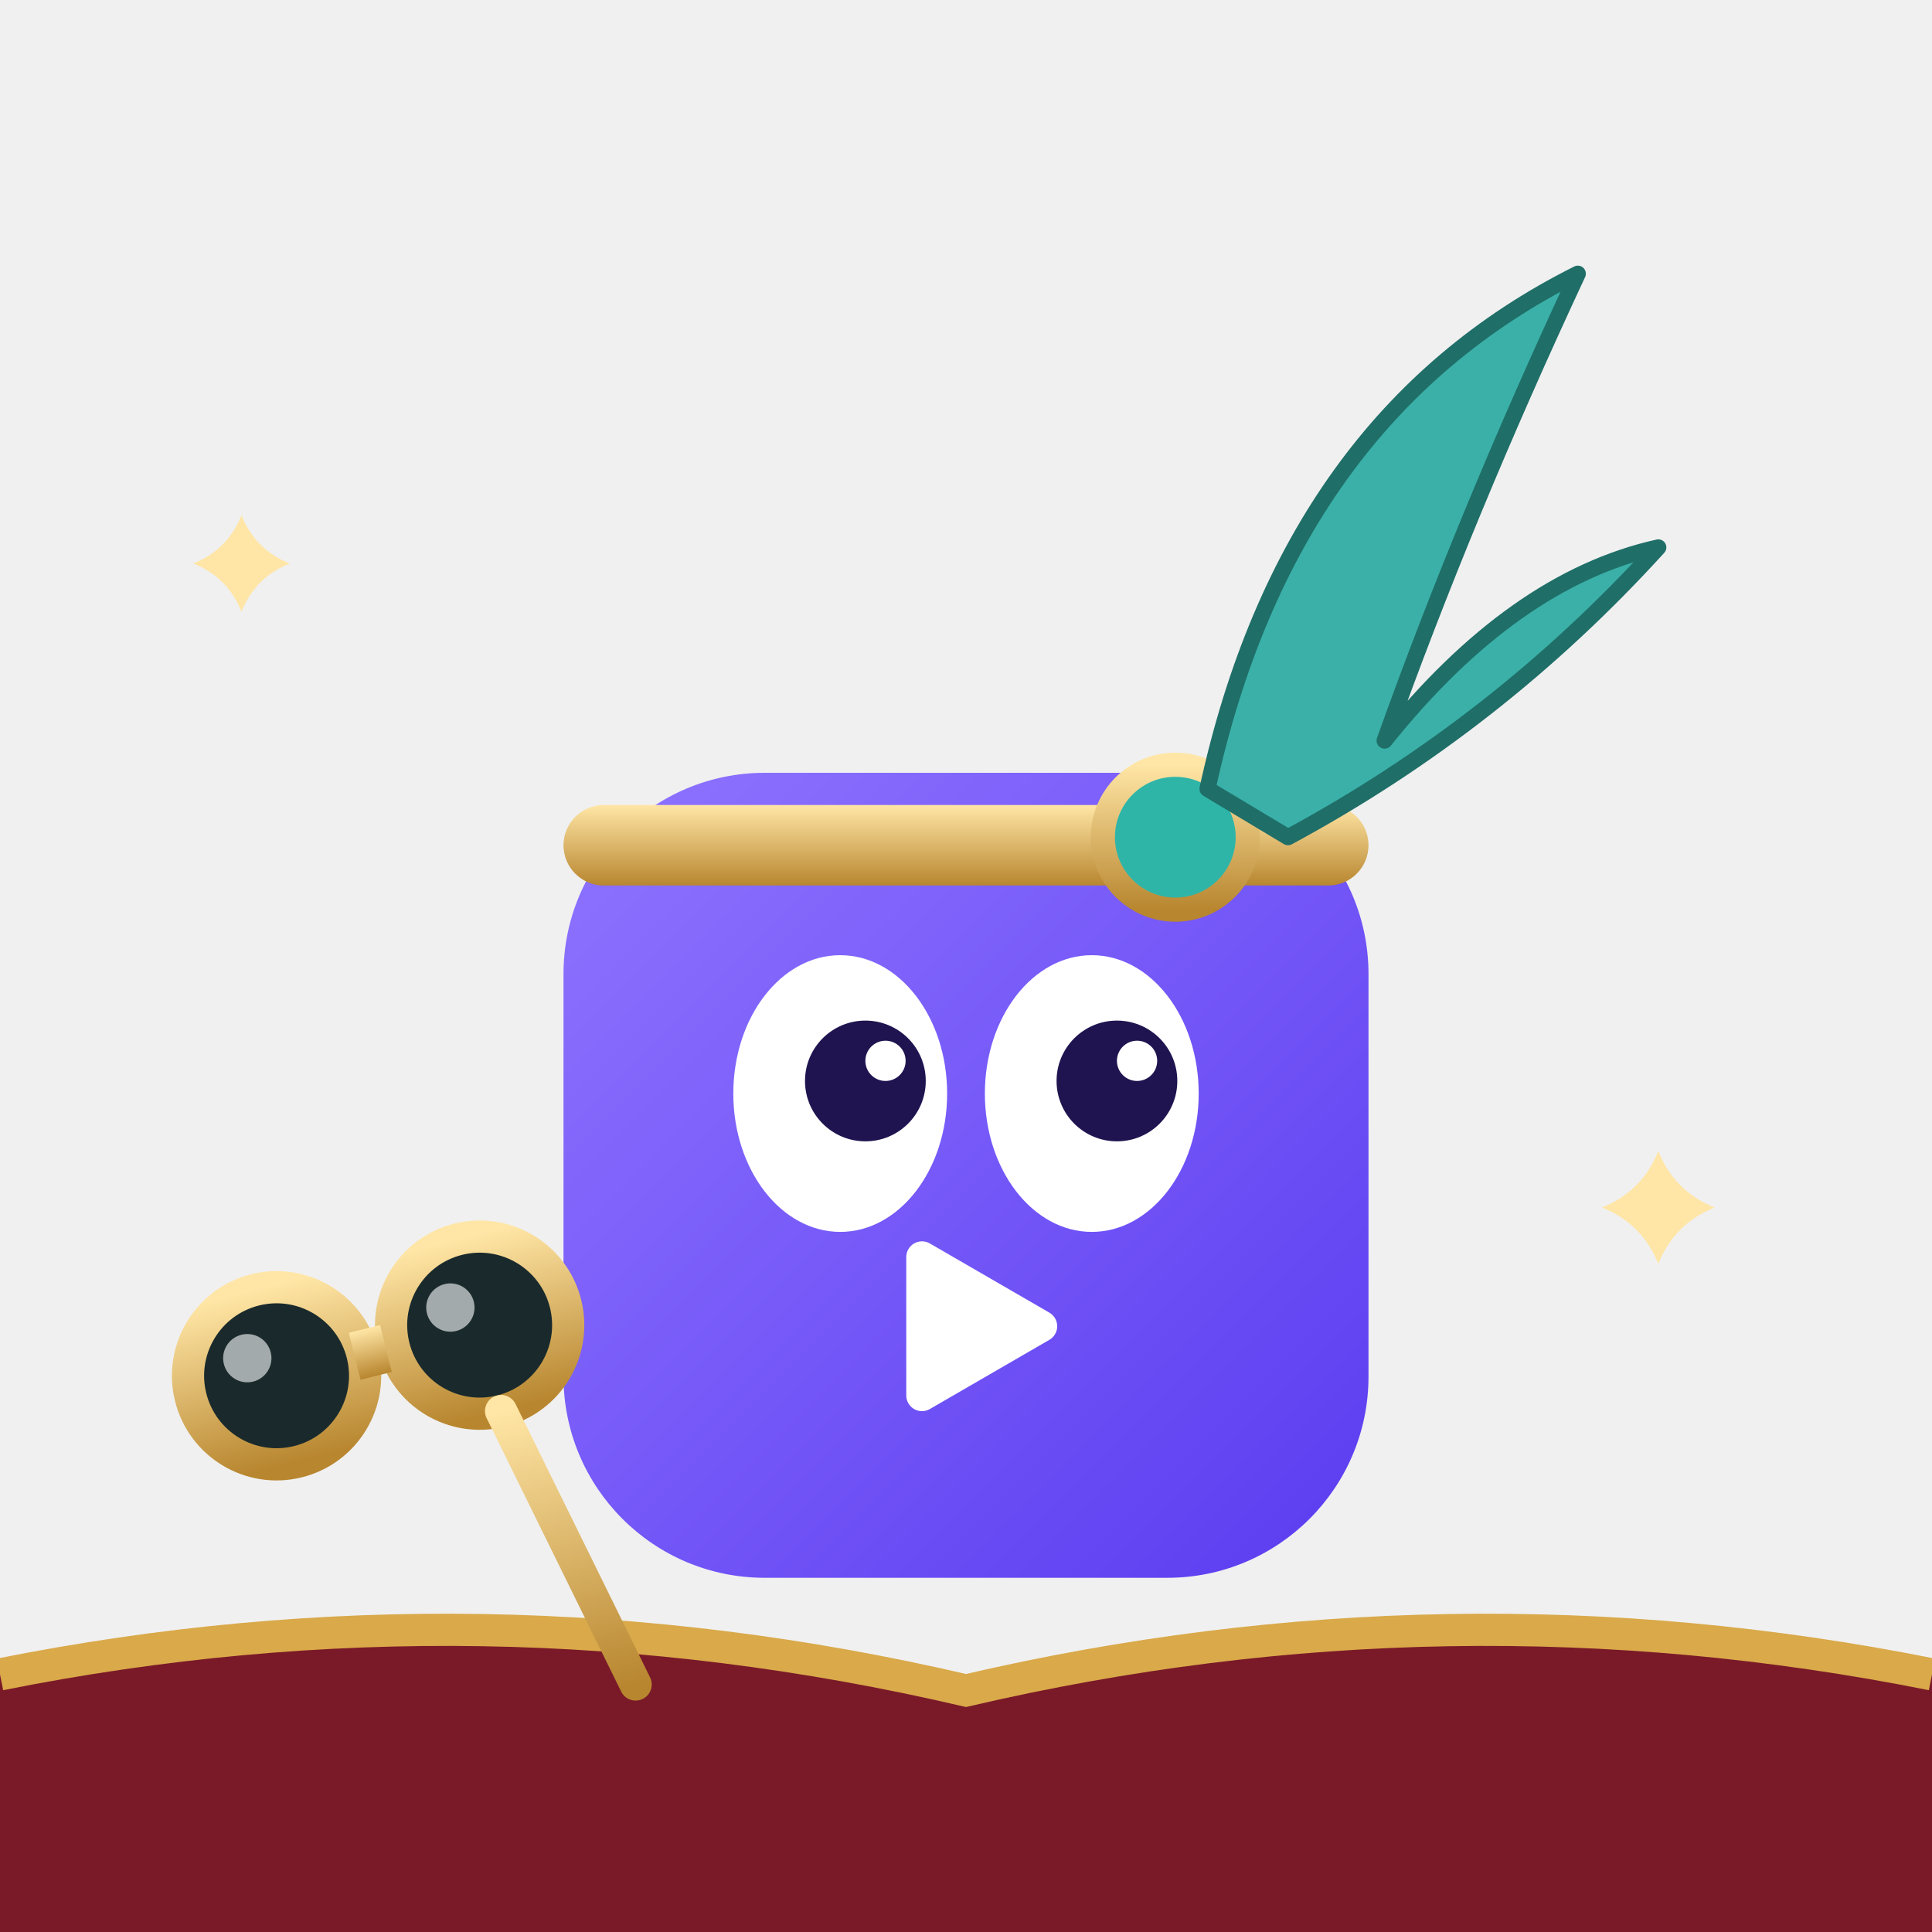
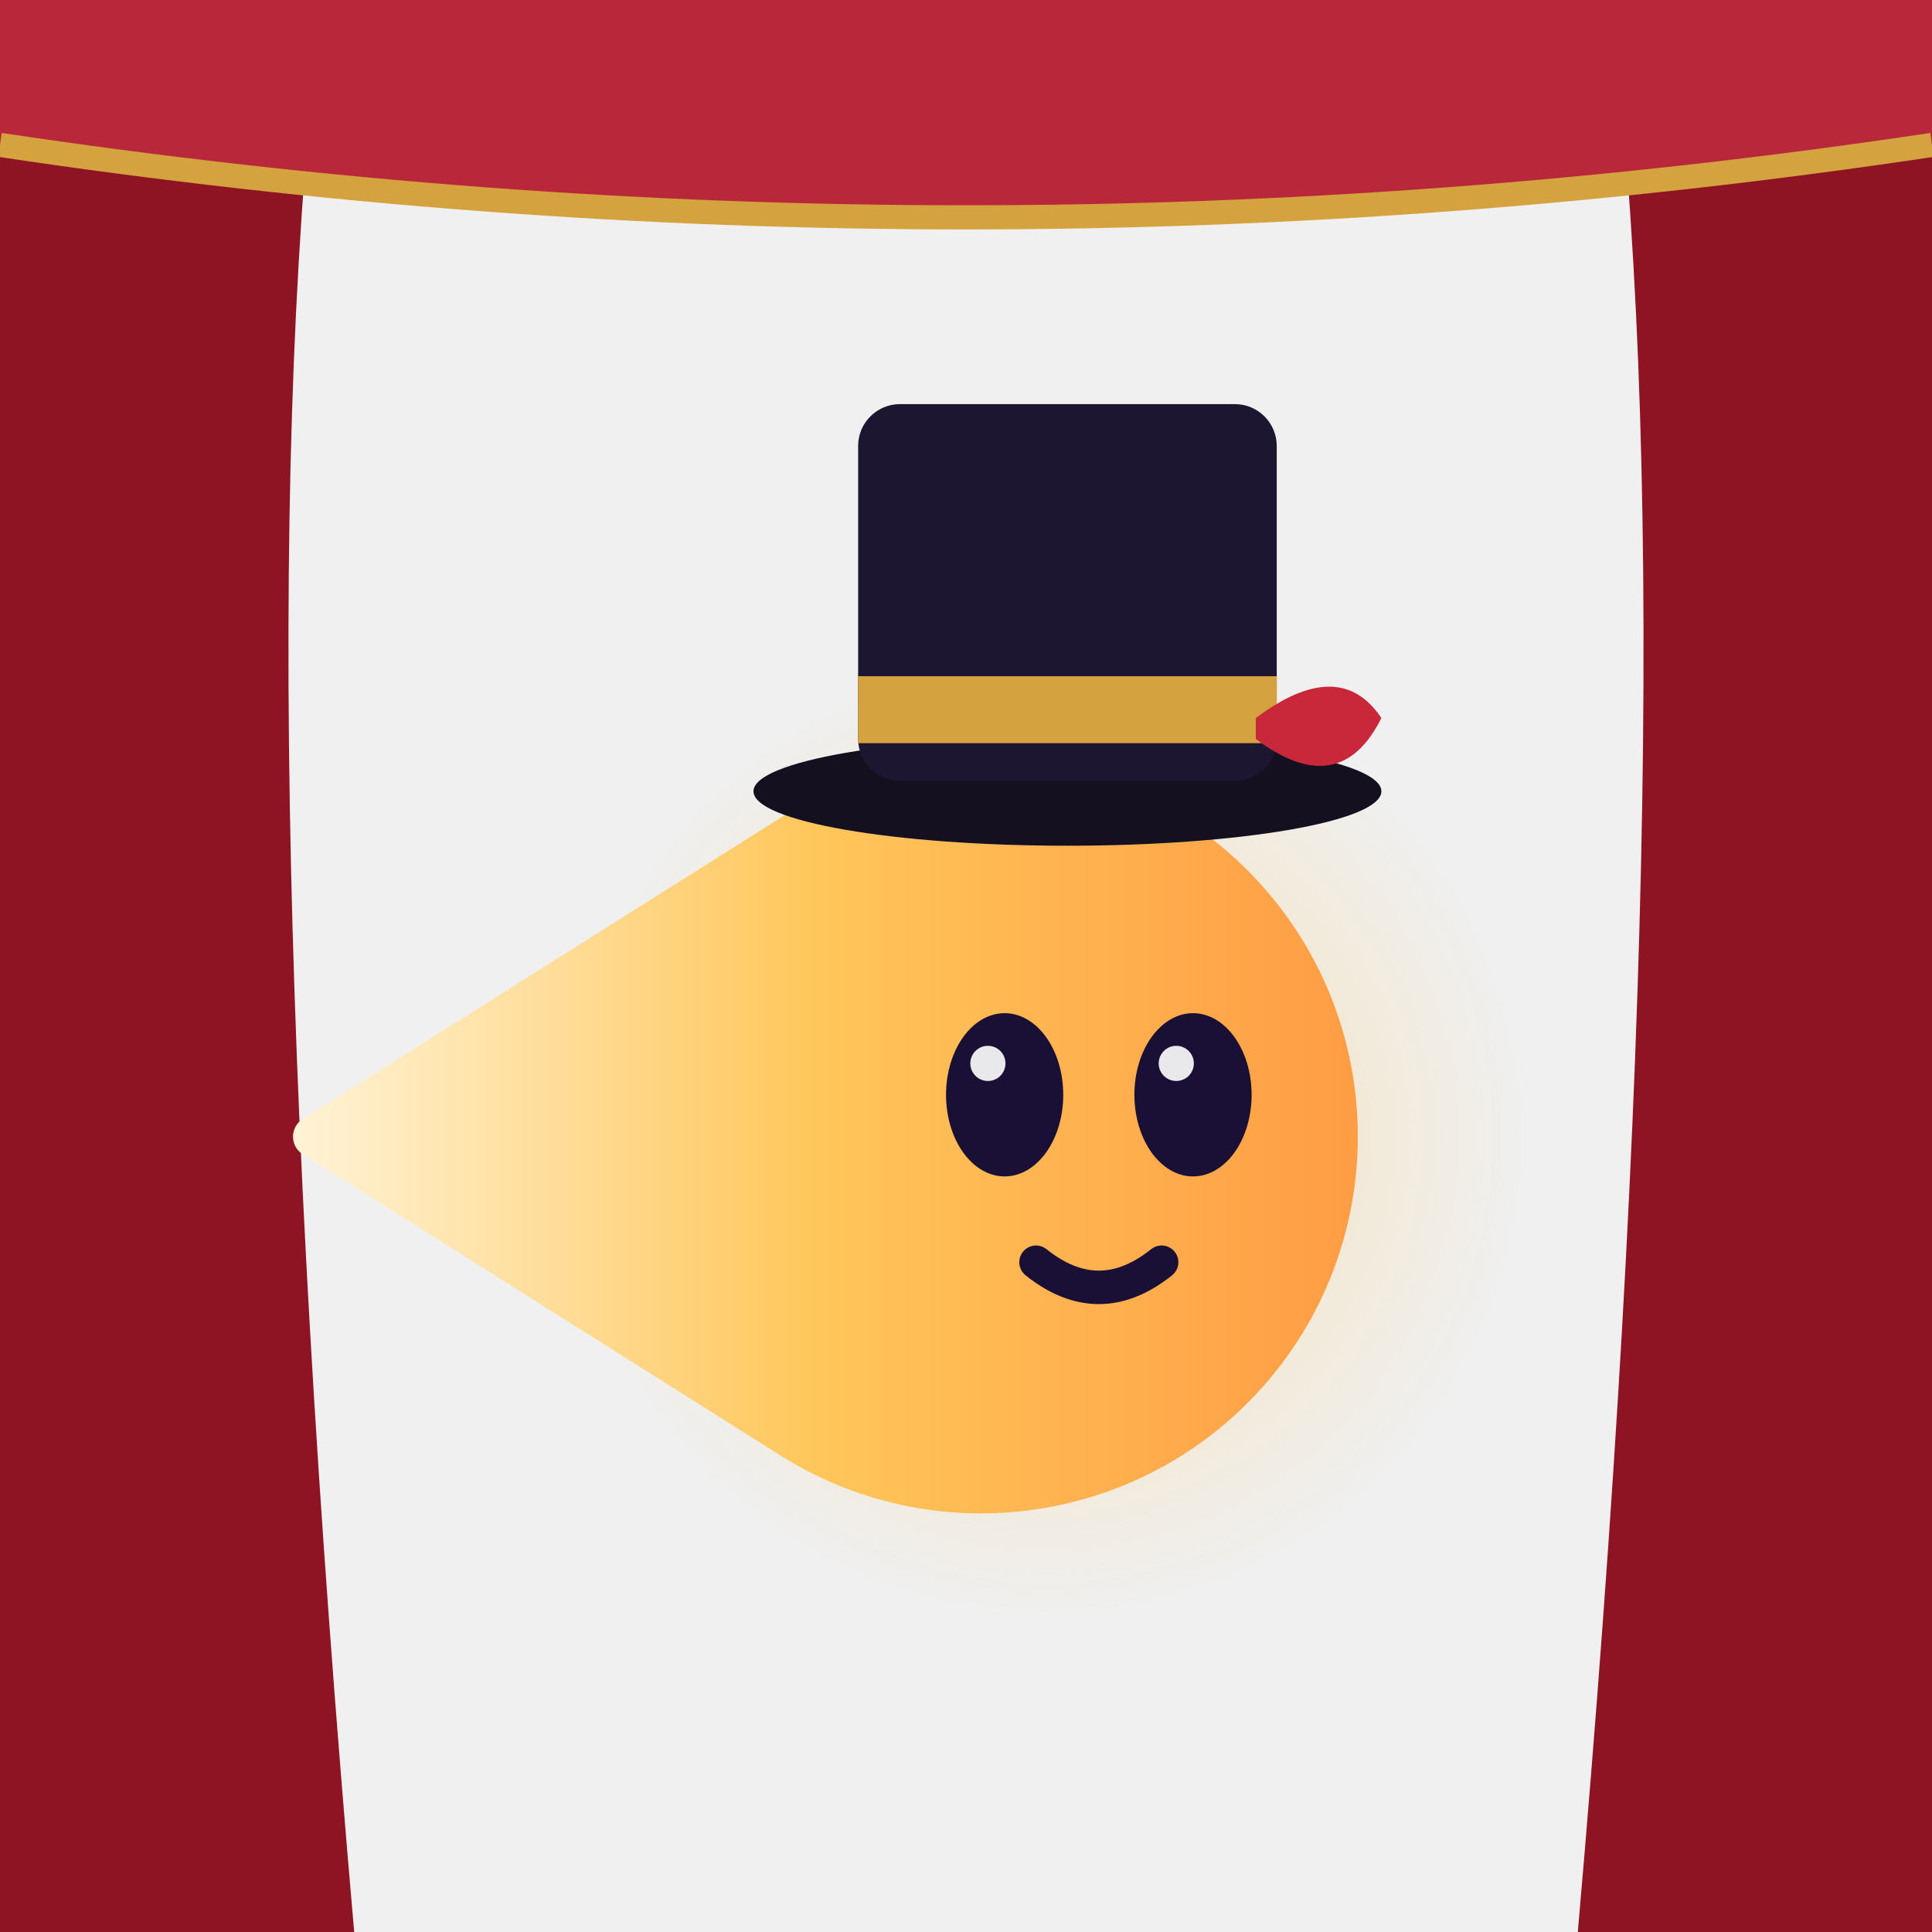
- <svg xmlns="http://www.w3.org/2000/svg" width="240" height="240" viewBox="0 0 240 240">
-   <defs>
-     <linearGradient id="lg" x1="0" y1="0" x2="64" y2="64" gradientUnits="userSpaceOnUse">
-       <stop offset="0" stop-color="#8f74ff" />
-       <stop offset="1" stop-color="#5b3cf0" />
-     </linearGradient>
-     <filter id="g" x="-60%" y="-60%" width="220%" height="220%">
-       <feGaussianBlur stdDeviation="3" result="b" />
-       <feMerge>
-         <feMergeNode in="b" />
-         <feMergeNode in="SourceGraphic" />
-       </feMerge>
-     </filter>
-     <linearGradient id="gold" x1="0" y1="0" x2="0" y2="1">
-       <stop offset="0" stop-color="#ffe6a6" />
-       <stop offset="1" stop-color="#b8862f" />
-     </linearGradient>
-   </defs>
-   <path d="M0 208 Q60 196 120 210 Q180 196 240 208 V240 H0Z" fill="#7a1a28" />
-   <path d="M0 208 Q60 196 120 210 Q180 196 240 208" stroke="#d9a94a" stroke-width="4" fill="none" />
-   <g transform="translate(70 96) scale(1.5625)">
-     <rect width="64" height="64" rx="16" fill="url(#lg)" />
-     <ellipse cx="22" cy="25.5" rx="8.5" ry="11" fill="#fff" />
-     <circle cx="24" cy="24.5" r="4.8" fill="#1f1450" />
-     <circle cx="25.6" cy="22.9" r="1.6" fill="#fff" />
-     <ellipse cx="42" cy="25.5" rx="8.5" ry="11" fill="#fff" />
-     <circle cx="44" cy="24.5" r="4.8" fill="#1f1450" />
-     <circle cx="45.6" cy="22.9" r="1.6" fill="#fff" />
-     <path d="M28.5 38.5 L38 44 L28.5 49.5 Z" fill="#fff" stroke="#fff" stroke-width="2.5" stroke-linejoin="round" />
+ <svg xmlns="http://www.w3.org/2000/svg" viewBox="0 0 240 240" width="240" height="240">
+   <path d="M0 0 H40 Q30 80 44 240 H0Z" fill="#8e1424" />
+   <path d="M240 0 H200 Q210 80 196 240 H240Z" fill="#8e1424" />
+   <path d="M0 0 H240 V18 Q120 36 0 18Z" fill="#b8283a" />
+   <path d="M0 18 Q120 36 240 18" stroke="#d4a23e" stroke-width="3" fill="none" />
+   <g transform="translate(26 58) scale(2.6)">
+     <defs>
+       <linearGradient id="opf" gradientUnits="userSpaceOnUse" x1="4" y1="0" x2="60" y2="0">
+         <stop offset="0" stop-color="#fff3d6" stop-opacity="1" />
+         <stop offset="0.45" stop-color="#ffc65a" stop-opacity="1" />
+         <stop offset="1" stop-color="#ff9440" stop-opacity="1" />
+       </linearGradient>
+       <radialGradient id="opg" gradientUnits="userSpaceOnUse" cx="40" cy="32" r="23">
+         <stop offset="0" stop-color="#ffc65a" stop-opacity="0.45" />
+         <stop offset="1" stop-color="#ffc65a" stop-opacity="0" />
+       </radialGradient>
+     </defs>
+     <circle cx="40" cy="32" r="23" fill="url(#opg)" />
+     <path d="M5 32 L28 17.5 A17 17 0 1 1 28 46.5 Z" fill="url(#opf)" stroke="url(#opf)" stroke-width="2" stroke-linejoin="round" />
+     <ellipse cx="38" cy="30" rx="2.8" ry="3.9" fill="#1a1036" />
+     <circle cx="37.2" cy="28.5" r=".84" fill="#fff" opacity=".9" />
+     <ellipse cx="47" cy="30" rx="2.8" ry="3.9" fill="#1a1036" />
+     <circle cx="46.2" cy="28.5" r=".84" fill="#fff" opacity=".9" />
+     <path d="M39.5 38 Q42.5 40.4 45.5 38" fill="none" stroke="#1a1036" stroke-width="1.6" stroke-linecap="round" />
+     <ellipse cx="41" cy="15.5" rx="15" ry="2.6" fill="#141020" />
+     <rect x="31" y="-3" width="20" height="18" rx="2" fill="#1c1630" />
+     <rect x="31" y="10" width="20" height="3.2" fill="#d4a23e" />
+     <path d="M50 12 q4 -3 6 0 q-2 4 -6 1" fill="#c8283a" />
  </g>
-   <rect x="70" y="100" width="100" height="10" rx="5" fill="url(#gold)" />
-   <circle cx="146" cy="104" r="9" fill="#2fb5a8" stroke="url(#gold)" stroke-width="3" />
-   <path d="M150 98 Q160 52 196 34 Q182 64 172 92 Q188 72 206 68 Q186 90 160 104Z" fill="#3ab0a8" stroke="#1f6e68" stroke-width="2" stroke-linejoin="round" />
-   <g transform="translate(46 168) rotate(-14)">
-     <circle cx="-12" cy="0" r="11" fill="#1a2a2c" stroke="url(#gold)" stroke-width="4" />
-     <circle cx="14" cy="0" r="11" fill="#1a2a2c" stroke="url(#gold)" stroke-width="4" />
-     <rect x="-2" y="-3" width="4" height="6" fill="url(#gold)" />
-     <line x1="14" y1="11" x2="22" y2="48" stroke="url(#gold)" stroke-width="4" stroke-linecap="round" />
-     <circle cx="-15" cy="-3" r="3" fill="#fff" opacity=".6" />
-     <circle cx="11" cy="-3" r="3" fill="#fff" opacity=".6" />
-   </g>
-   <path d="M206 143 Q208 148 213 150 Q208 152 206 157 Q204 152 199 150 Q204 148 206 143Z" fill="#ffe6a6" opacity="1" />
-   <path d="M30 64 Q31.7 68.3 36 70 Q31.7 71.7 30 76 Q28.3 71.7 24 70 Q28.3 68.3 30 64Z" fill="#ffe6a6" opacity="1" />
</svg>
